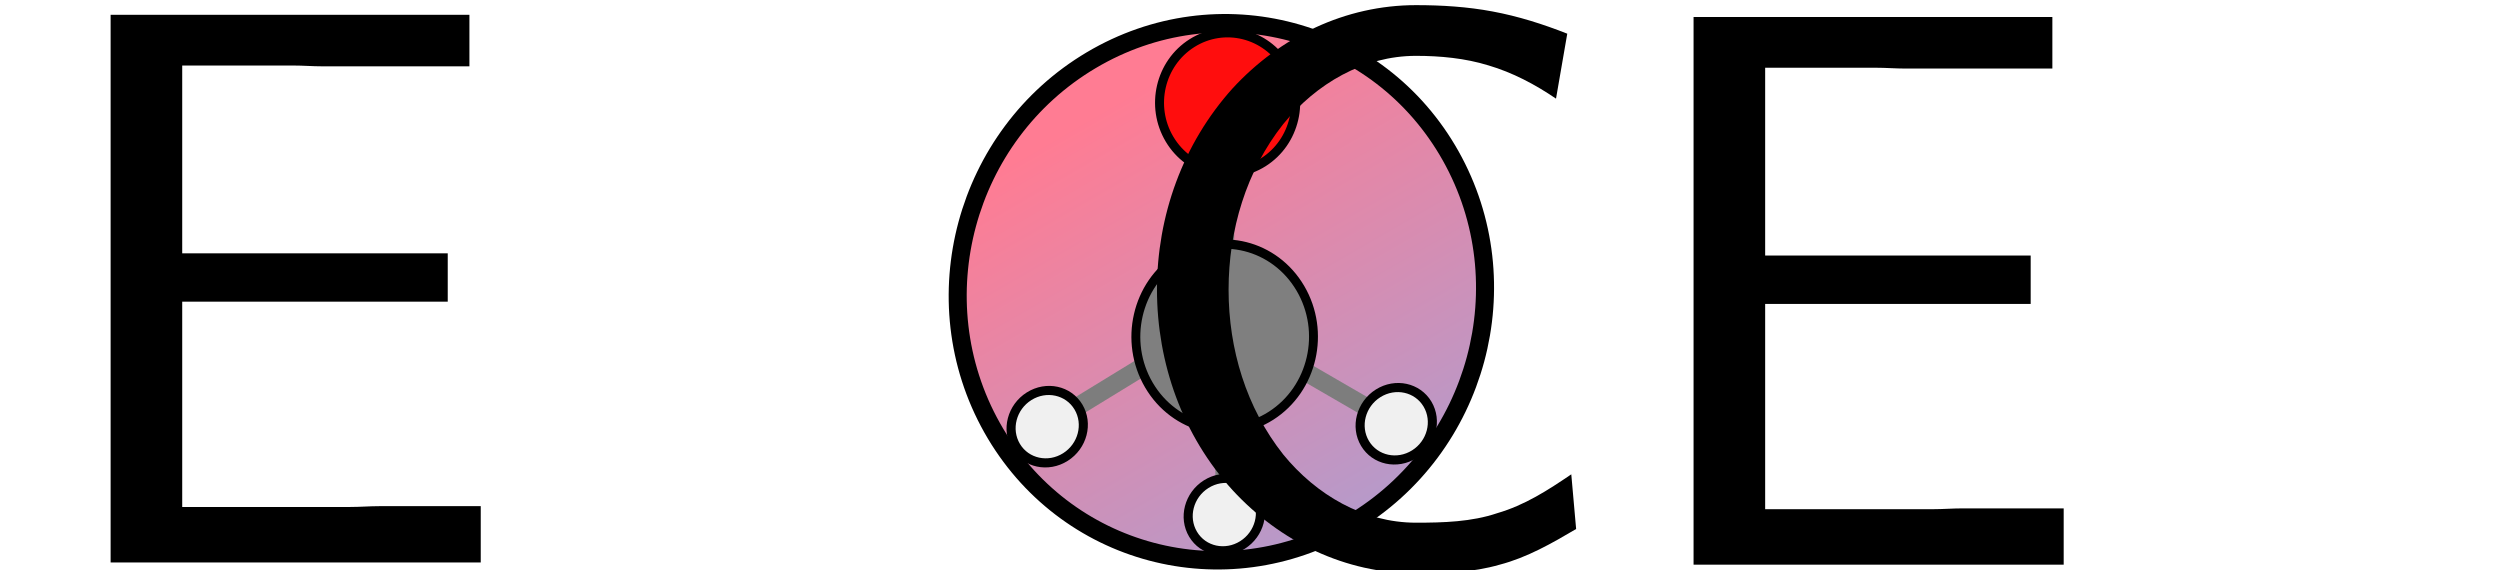
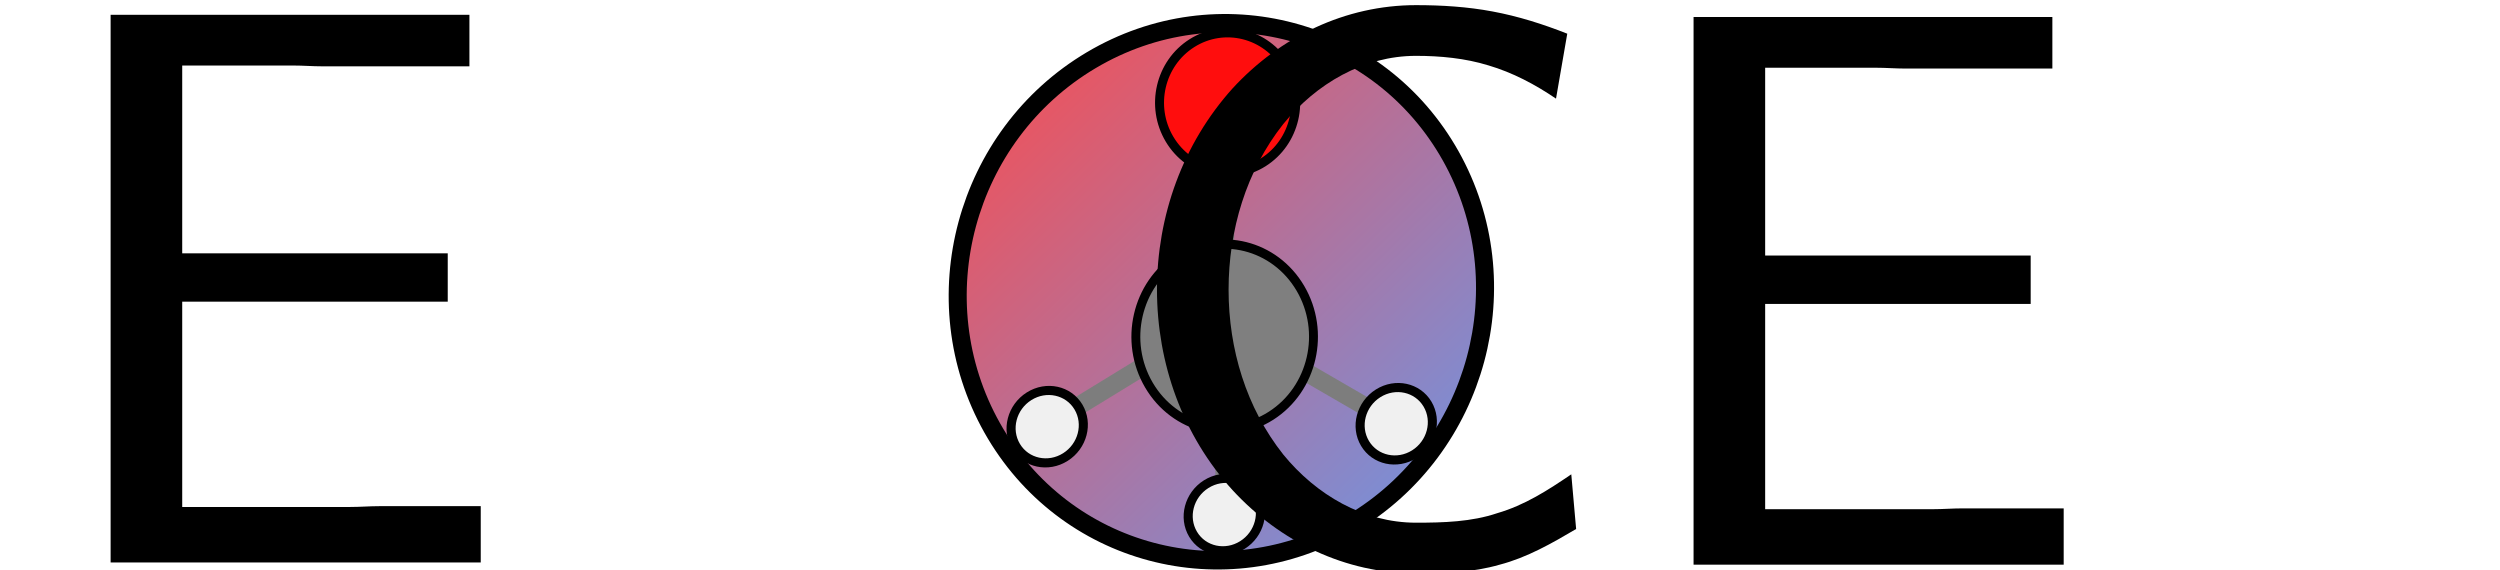
<svg xmlns="http://www.w3.org/2000/svg" xmlns:xlink="http://www.w3.org/1999/xlink" width="186.361mm" height="42.449mm" viewBox="0 0 528.268 120.327" version="1.2" id="svg11">
  <defs id="defs1">
    <linearGradient id="linearGradient4884">
-       <stop style="stop-color:#ff7c93;stop-opacity:1;" offset="0" id="stop4880" />
-       <stop style="stop-color:#85aeef;stop-opacity:1;" offset="1" id="stop4882" />
+       <stop style="stop-color:#ff4a4a;stop-opacity:1;" offset="0" id="stop4880" />
+       <stop style="stop-color:#6699ec;stop-opacity:1;" offset="1" id="stop4882" />
    </linearGradient>
    <linearGradient id="linearGradient4814">
      <stop style="stop-color:#000000;stop-opacity:1;" offset="0" id="stop4812" />
    </linearGradient>
    <rect x="987.077" y="445.379" width="795.448" height="253.901" id="rect11" />
-     <linearGradient xlink:href="#linearGradient4884" id="linearGradient4888" x1="1030.608" y1="486.958" x2="1070.942" y2="486.958" gradientUnits="userSpaceOnUse" gradientTransform="matrix(1.464883,-0.01683307,-0.01741196,1.484651,-466.3525,-224.6111)" />
+     <linearGradient xlink:href="#linearGradient4884" id="linearGradient4888" x1="1022.821" y1="495.967" x2="1060.169" y2="486.317" gradientUnits="userSpaceOnUse" gradientTransform="matrix(1.464883,-0.01683307,-0.01741196,1.484651,-466.3525,-224.6111)" />
  </defs>
  <g fill="none" stroke="#000000" stroke-width="1" fill-rule="evenodd" stroke-linecap="square" stroke-linejoin="bevel" id="g11" transform="matrix(0.9233051,0,0,0.9483943,-307.9782,-344.3308)">
    <g id="g1" transform="matrix(0.7246838,0,0,0.7246838,165.1565,121.2111)">
      <g fill="#f0f0f0" fill-opacity="1" stroke="#000000" stroke-opacity="1" stroke-width="0.136" stroke-linecap="square" stroke-linejoin="bevel" transform="matrix(2.107764,3.650754,-3.712998,2.1437,211.3868,-4456.574)" font-family="'Sans Serif'" font-size="9px" font-weight="400" font-style="normal" id="g3-1" style="stroke-width:1.334;stroke-dasharray:none">
        <circle cx="1050.775" cy="486.958" r="19.5" id="circle2-27" style="fill:url(#linearGradient4888);fill-opacity:1;stroke-width:1.334;stroke-dasharray:none" />
      </g>
      <g fill="none" stroke="#7d7d7d" stroke-opacity="1" stroke-width="4" stroke-linecap="square" stroke-linejoin="bevel" transform="rotate(58.4785,889.4845,30.29205)" font-family="'Sans Serif'" font-size="9px" font-weight="400" font-style="normal" id="g2" style="stroke-width:5.669;stroke-dasharray:none">
        <polyline fill="none" vector-effect="none" points="1081.26,465.919 1135.67,498.467 " id="polyline1" style="stroke-width:5.669;stroke-dasharray:none" />
      </g>
      <g fill="none" stroke="#7d7d7d" stroke-opacity="1" stroke-width="4" stroke-linecap="square" stroke-linejoin="bevel" transform="rotate(58.4785,937.1384,6.081109)" font-family="'Sans Serif'" font-size="9px" font-weight="400" font-style="normal" id="g2-0" style="stroke-width:5.669;stroke-dasharray:none">
        <polyline fill="none" vector-effect="none" points="1081.26,465.919 1135.67,498.467 " id="polyline1-3" style="stroke-width:5.669;stroke-dasharray:none" transform="rotate(0.9128604,1027.819,433.6112)" />
      </g>
      <g fill="#f0f0f0" fill-opacity="1" stroke="#000000" stroke-opacity="1" stroke-width="1" stroke-linecap="square" stroke-linejoin="bevel" transform="matrix(0.2939977,0.4793567,-0.5058646,0.3102554,537.2665,-172.0009)" font-family="'Sans Serif'" font-size="9px" font-weight="400" font-style="normal" id="g3" style="stroke-width:4.907;stroke-dasharray:none">
        <circle cx="1082.5" cy="467.5" r="19.5" id="circle2" style="stroke-width:4.907;stroke-dasharray:none" />
      </g>
      <g fill="#f0f0f0" fill-opacity="1" stroke="#7d7d7d" stroke-opacity="1" stroke-width="4" stroke-linecap="square" stroke-linejoin="bevel" transform="rotate(58.4785,937.9969,3.58877)" font-family="'Sans Serif'" font-size="9px" font-weight="400" font-style="normal" id="g4" style="stroke-width:5.669;stroke-dasharray:none">
        <polyline fill="none" vector-effect="none" points="1134.87,562.066 1135.67,498.467 " id="polyline3" style="stroke-width:5.669;stroke-dasharray:none" />
      </g>
      <g fill="#f0f0f0" fill-opacity="1" stroke="#7d7d7d" stroke-opacity="1" stroke-width="4" stroke-linecap="square" stroke-linejoin="bevel" transform="rotate(58.4785,935.3103,-2.568953)" font-family="'Sans Serif'" font-size="9px" font-weight="400" font-style="normal" id="g6" style="stroke-width:5.669;stroke-dasharray:none">
        <polyline fill="none" vector-effect="none" points="1191.33,467.558 1135.67,498.467 " id="polyline5" style="stroke-width:5.669;stroke-dasharray:none" />
      </g>
      <g fill="#f0f0f0" fill-opacity="1" stroke="#7d7d7d" stroke-opacity="1" stroke-width="4" stroke-linecap="square" stroke-linejoin="bevel" transform="rotate(58.4785,940.7583,-2.187955)" font-family="'Sans Serif'" font-size="9px" font-weight="400" font-style="normal" id="g8">
        <polyline fill="none" vector-effect="none" points="1135.67,498.467 1135.29,498.344 " id="polyline7" />
      </g>
      <g fill="#7f7f7f" fill-opacity="1" stroke="#000000" stroke-opacity="1" stroke-width="1.291" stroke-linecap="square" stroke-linejoin="bevel" transform="matrix(0.4017283,0.6652072,-0.6550092,0.407983,489.755,-522.5296)" font-family="'Sans Serif'" font-size="9px" font-weight="400" font-style="normal" id="g9" style="stroke-width:3.661;stroke-dasharray:none">
        <circle cx="1136.5" cy="499.5" r="36.5" id="circle8" style="stroke-width:3.661;stroke-dasharray:none" />
      </g>
      <g fill="#ff0d0d" fill-opacity="1" stroke="#000000" stroke-opacity="1" stroke-width="1" stroke-linecap="square" stroke-linejoin="bevel" transform="rotate(58.4785,998.1404,-28.86764)" font-family="'Sans Serif'" font-size="9px" font-weight="400" font-style="normal" id="g10" style="stroke-width:2.835;stroke-dasharray:none">
        <circle cx="1136.5" cy="499.5" r="21.5" id="circle9" style="stroke-width:2.835;stroke-dasharray:none" />
      </g>
      <g fill="#f0f0f0" fill-opacity="1" stroke="#000000" stroke-opacity="1" stroke-width="1" stroke-linecap="square" stroke-linejoin="bevel" transform="matrix(0.2939977,0.4793567,-0.5058646,0.3102554,591.5647,-199.9252)" font-family="'Sans Serif'" font-size="9px" font-weight="400" font-style="normal" id="g3-5" style="stroke-width:4.907;stroke-dasharray:none">
        <circle cx="1082.5" cy="467.5" r="19.5" id="circle2-3" style="stroke-width:4.907;stroke-dasharray:none" />
      </g>
      <g fill="#f0f0f0" fill-opacity="1" stroke="#000000" stroke-opacity="1" stroke-width="1" stroke-linecap="square" stroke-linejoin="bevel" transform="matrix(0.2939977,0.4793567,-0.5058646,0.3102554,481.3364,-199.0281)" font-family="'Sans Serif'" font-size="9px" font-weight="400" font-style="normal" id="g3-6" style="stroke-width:4.907;stroke-dasharray:none">
        <circle cx="1082.5" cy="467.5" r="19.5" id="circle2-2" style="stroke-width:4.907;stroke-dasharray:none" />
      </g>
    </g>
  </g>
  <text xml:space="preserve" style="font-size:168.728px;font-family:'Latin Modern Sans';-inkscape-font-specification:'Latin Modern Sans, Normal';text-align:center;text-anchor:middle;fill:#000000;stroke-width:5.627;stroke-linejoin:bevel;paint-order:fill markers stroke;stop-color:#000000" x="88.076" y="119.746" id="text1441" transform="scale(1.007541,0.9925154)">
    <tspan id="tspan1439" style="stroke-width:5.627" x="88.076" y="119.746">PE</tspan>
  </text>
  <text xml:space="preserve" style="font-size:168.728px;font-family:'Latin Modern Sans';-inkscape-font-specification:'Latin Modern Sans, Normal';text-align:center;text-anchor:middle;fill:#000000;stroke-width:5.627;stroke-linejoin:bevel;paint-order:fill markers stroke;stop-color:#000000" x="420.061" y="120.221" id="text1441-7" transform="scale(1.007541,0.9925154)">
    <tspan id="tspan1439-5" style="stroke-width:5.627" x="420.061" y="120.221">CE</tspan>
  </text>
</svg>
